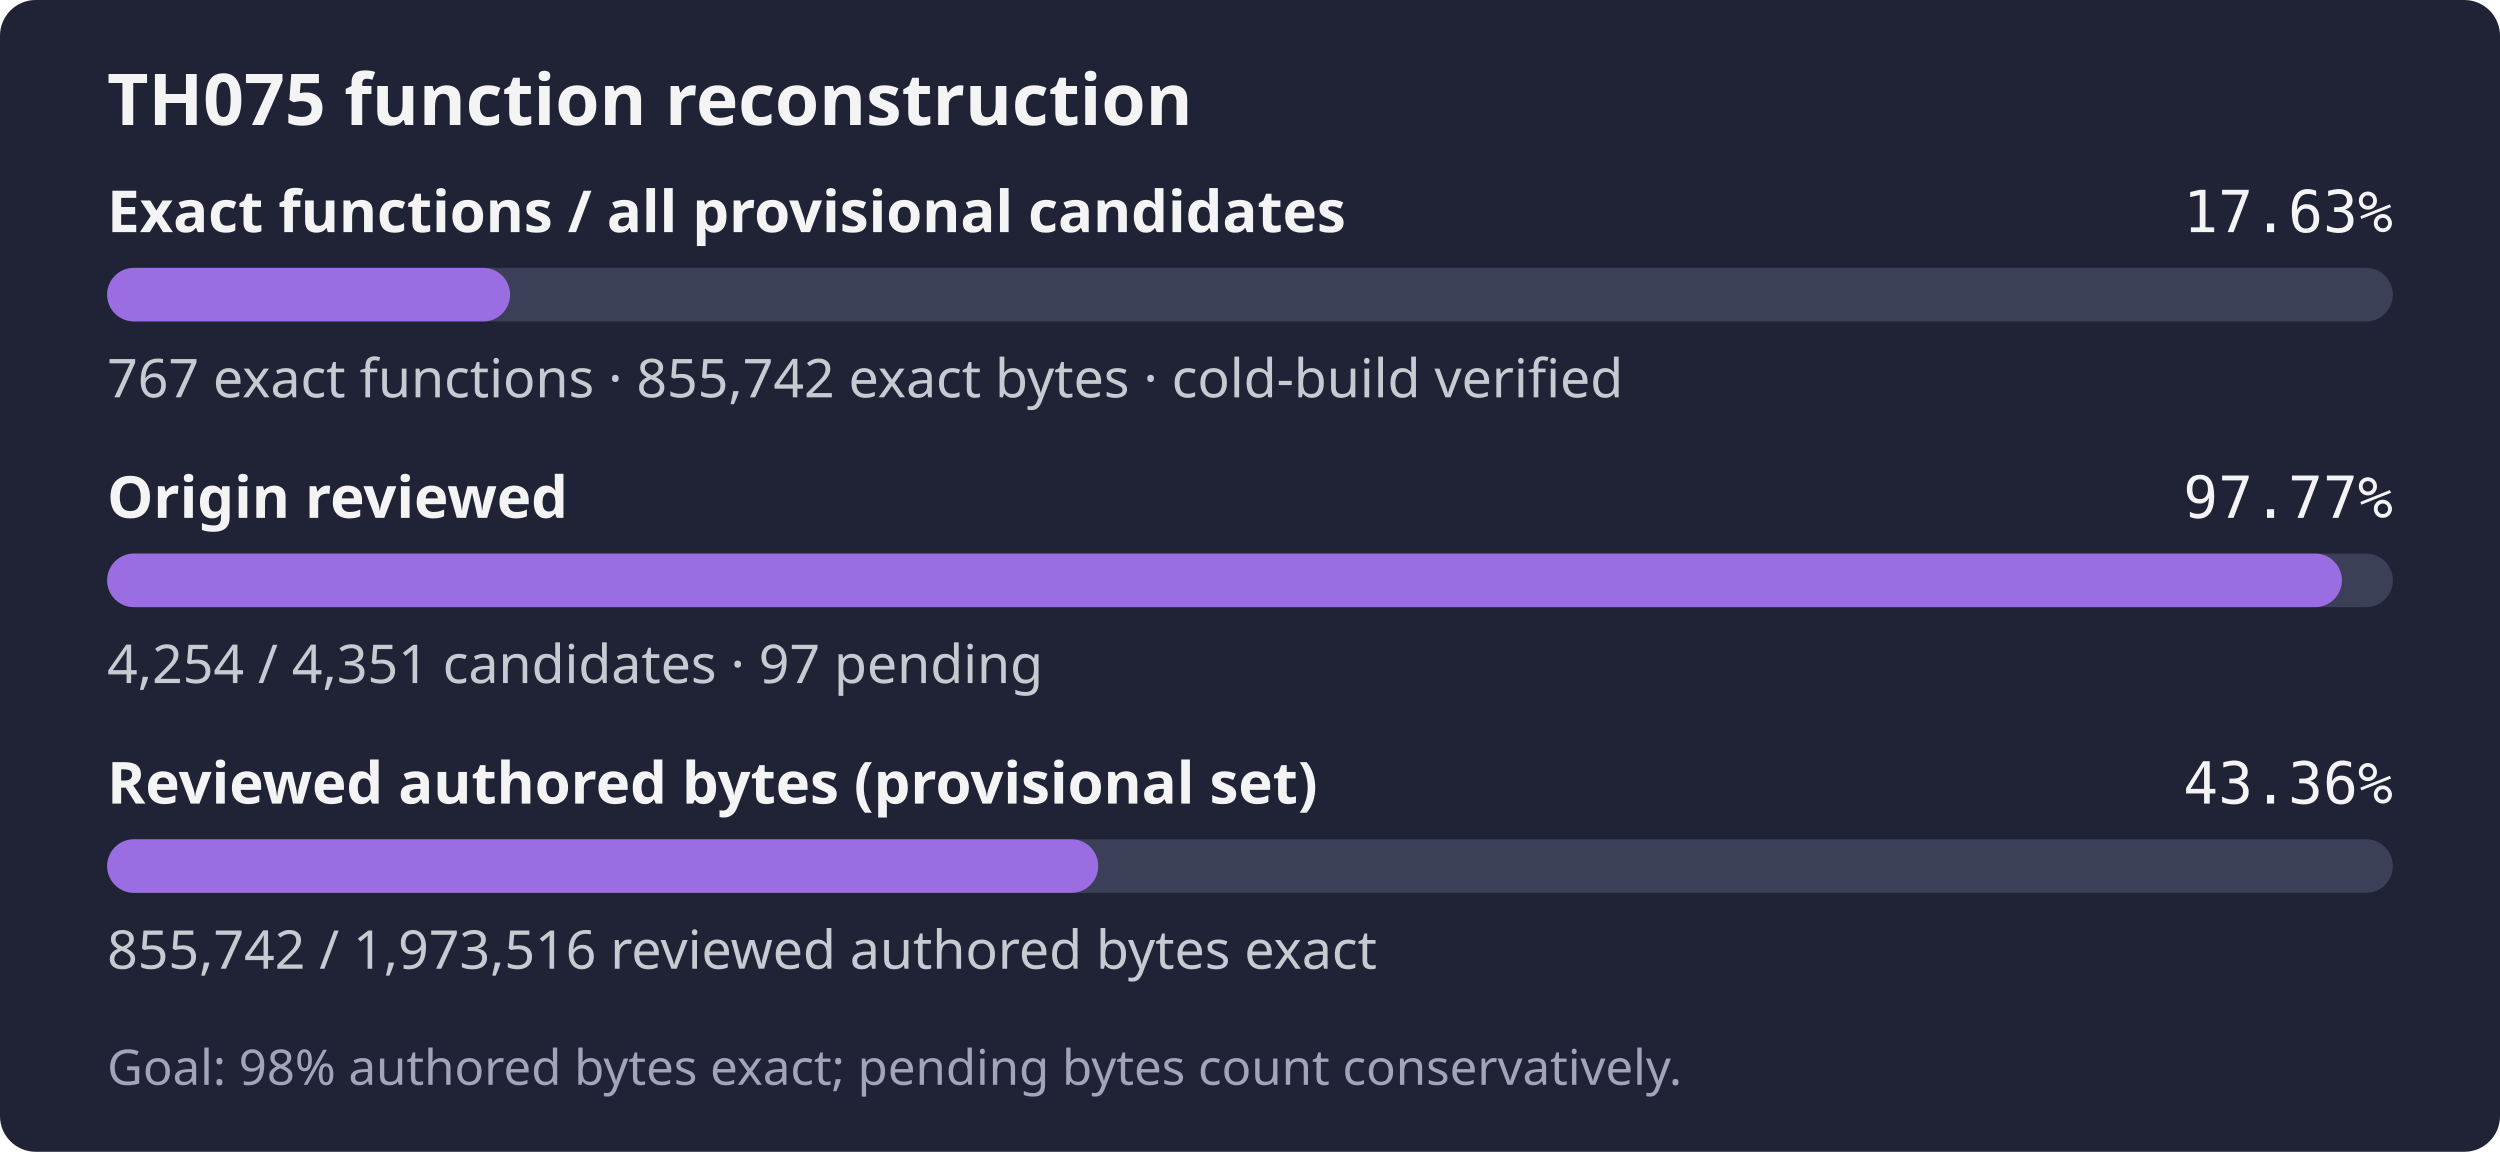
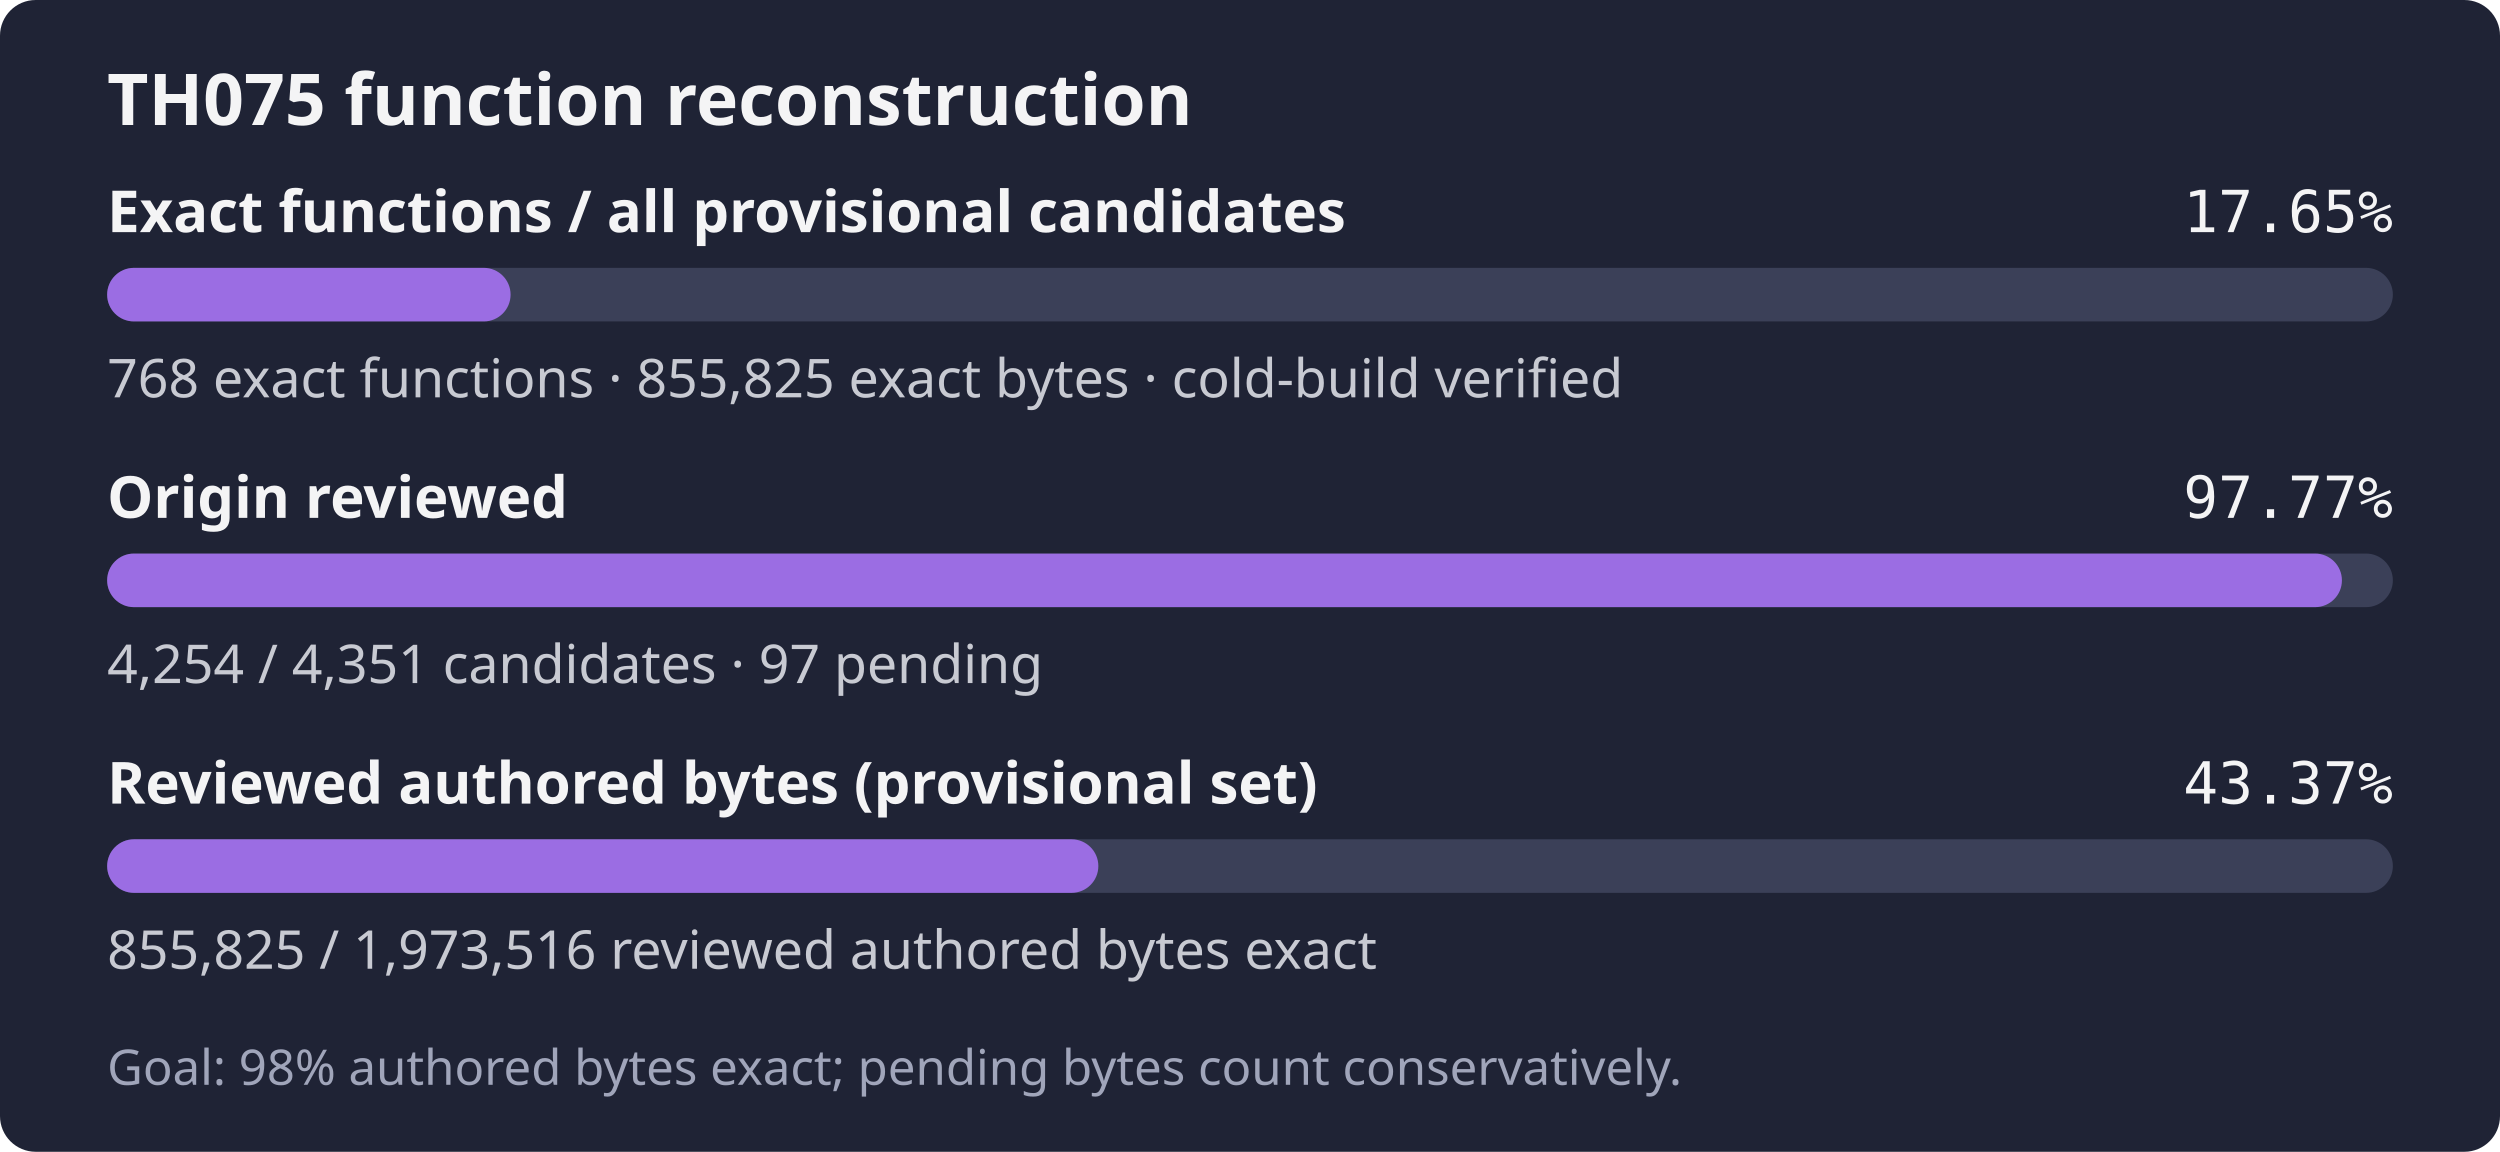
- <svg xmlns="http://www.w3.org/2000/svg" width="560" height="258" role="img" aria-label="TH075: 767 exact functions, 855,742 exact bytes; 4,254 of 4,351 candidates reviewed; Goal: 98% authored bytes exact; pending bytes count conservatively.">
+ <svg xmlns="http://www.w3.org/2000/svg" width="560" height="258" role="img" aria-label="TH075: 768 exact functions, 855,825 exact bytes; 4,254 of 4,351 candidates reviewed; Goal: 98% authored bytes exact; pending bytes count conservatively.">
  <rect width="560" height="258" rx="8" fill="#1f2335" />
  <text x="24" y="28" fill="#f4f4f5" font-family="sans-serif" font-size="16" font-weight="600">TH075 function reconstruction</text>
  <text x="24" y="52" fill="#f4f4f5" font-family="sans-serif" font-size="13" font-weight="600">Exact functions / all provisional candidates</text>
-   <text x="536" y="52" fill="#f4f4f5" text-anchor="end" font-family="monospace" font-size="13">17.63%</text>
+   <text x="536" y="52" fill="#f4f4f5" text-anchor="end" font-family="monospace" font-size="13">17.65%</text>
  <rect x="24" y="60" width="512" height="12" rx="6" fill="#3b4058" />
-   <rect x="24" y="60" width="90.26" height="12" rx="6" fill="#9b6de3" />
-   <text x="24" y="89" fill="#c8cad2" font-family="sans-serif" font-size="12">767 exact functions · 855,742 exact bytes · cold-build verified</text>
+   <rect x="24" y="60" width="90.37" height="12" rx="6" fill="#9b6de3" />
+   <text x="24" y="89" fill="#c8cad2" font-family="sans-serif" font-size="12">768 exact functions · 855,825 exact bytes · cold-build verified</text>
  <text x="24" y="116" fill="#f4f4f5" font-family="sans-serif" font-size="13" font-weight="600">Origin reviewed</text>
  <text x="536" y="116" fill="#f4f4f5" text-anchor="end" font-family="monospace" font-size="13">97.77%</text>
  <rect x="24" y="124" width="512" height="12" rx="6" fill="#3b4058" />
  <rect x="24" y="124" width="500.59" height="12" rx="6" fill="#9b6de3" />
  <text x="24" y="153" fill="#c8cad2" font-family="sans-serif" font-size="12">4,254 / 4,351 candidates · 97 pending</text>
  <text x="24" y="180" fill="#f4f4f5" font-family="sans-serif" font-size="13" font-weight="600">Reviewed authored bytes (provisional set)</text>
-   <text x="536" y="180" fill="#f4f4f5" text-anchor="end" font-family="monospace" font-size="13">43.36%</text>
+   <text x="536" y="180" fill="#f4f4f5" text-anchor="end" font-family="monospace" font-size="13">43.37%</text>
  <rect x="24" y="188" width="512" height="12" rx="6" fill="#3b4058" />
-   <rect x="24" y="188" width="222.01" height="12" rx="6" fill="#9b6de3" />
-   <text x="24" y="217" fill="#c8cad2" font-family="sans-serif" font-size="12">855,742 / 1,973,516 reviewed authored bytes exact</text>
+   <rect x="24" y="188" width="222.03" height="12" rx="6" fill="#9b6de3" />
+   <text x="24" y="217" fill="#c8cad2" font-family="sans-serif" font-size="12">855,825 / 1,973,516 reviewed authored bytes exact</text>
  <text x="24" y="243" fill="#a0a5ba" font-family="sans-serif" font-size="11">Goal: 98% authored bytes exact; pending bytes count conservatively.</text>
</svg>
